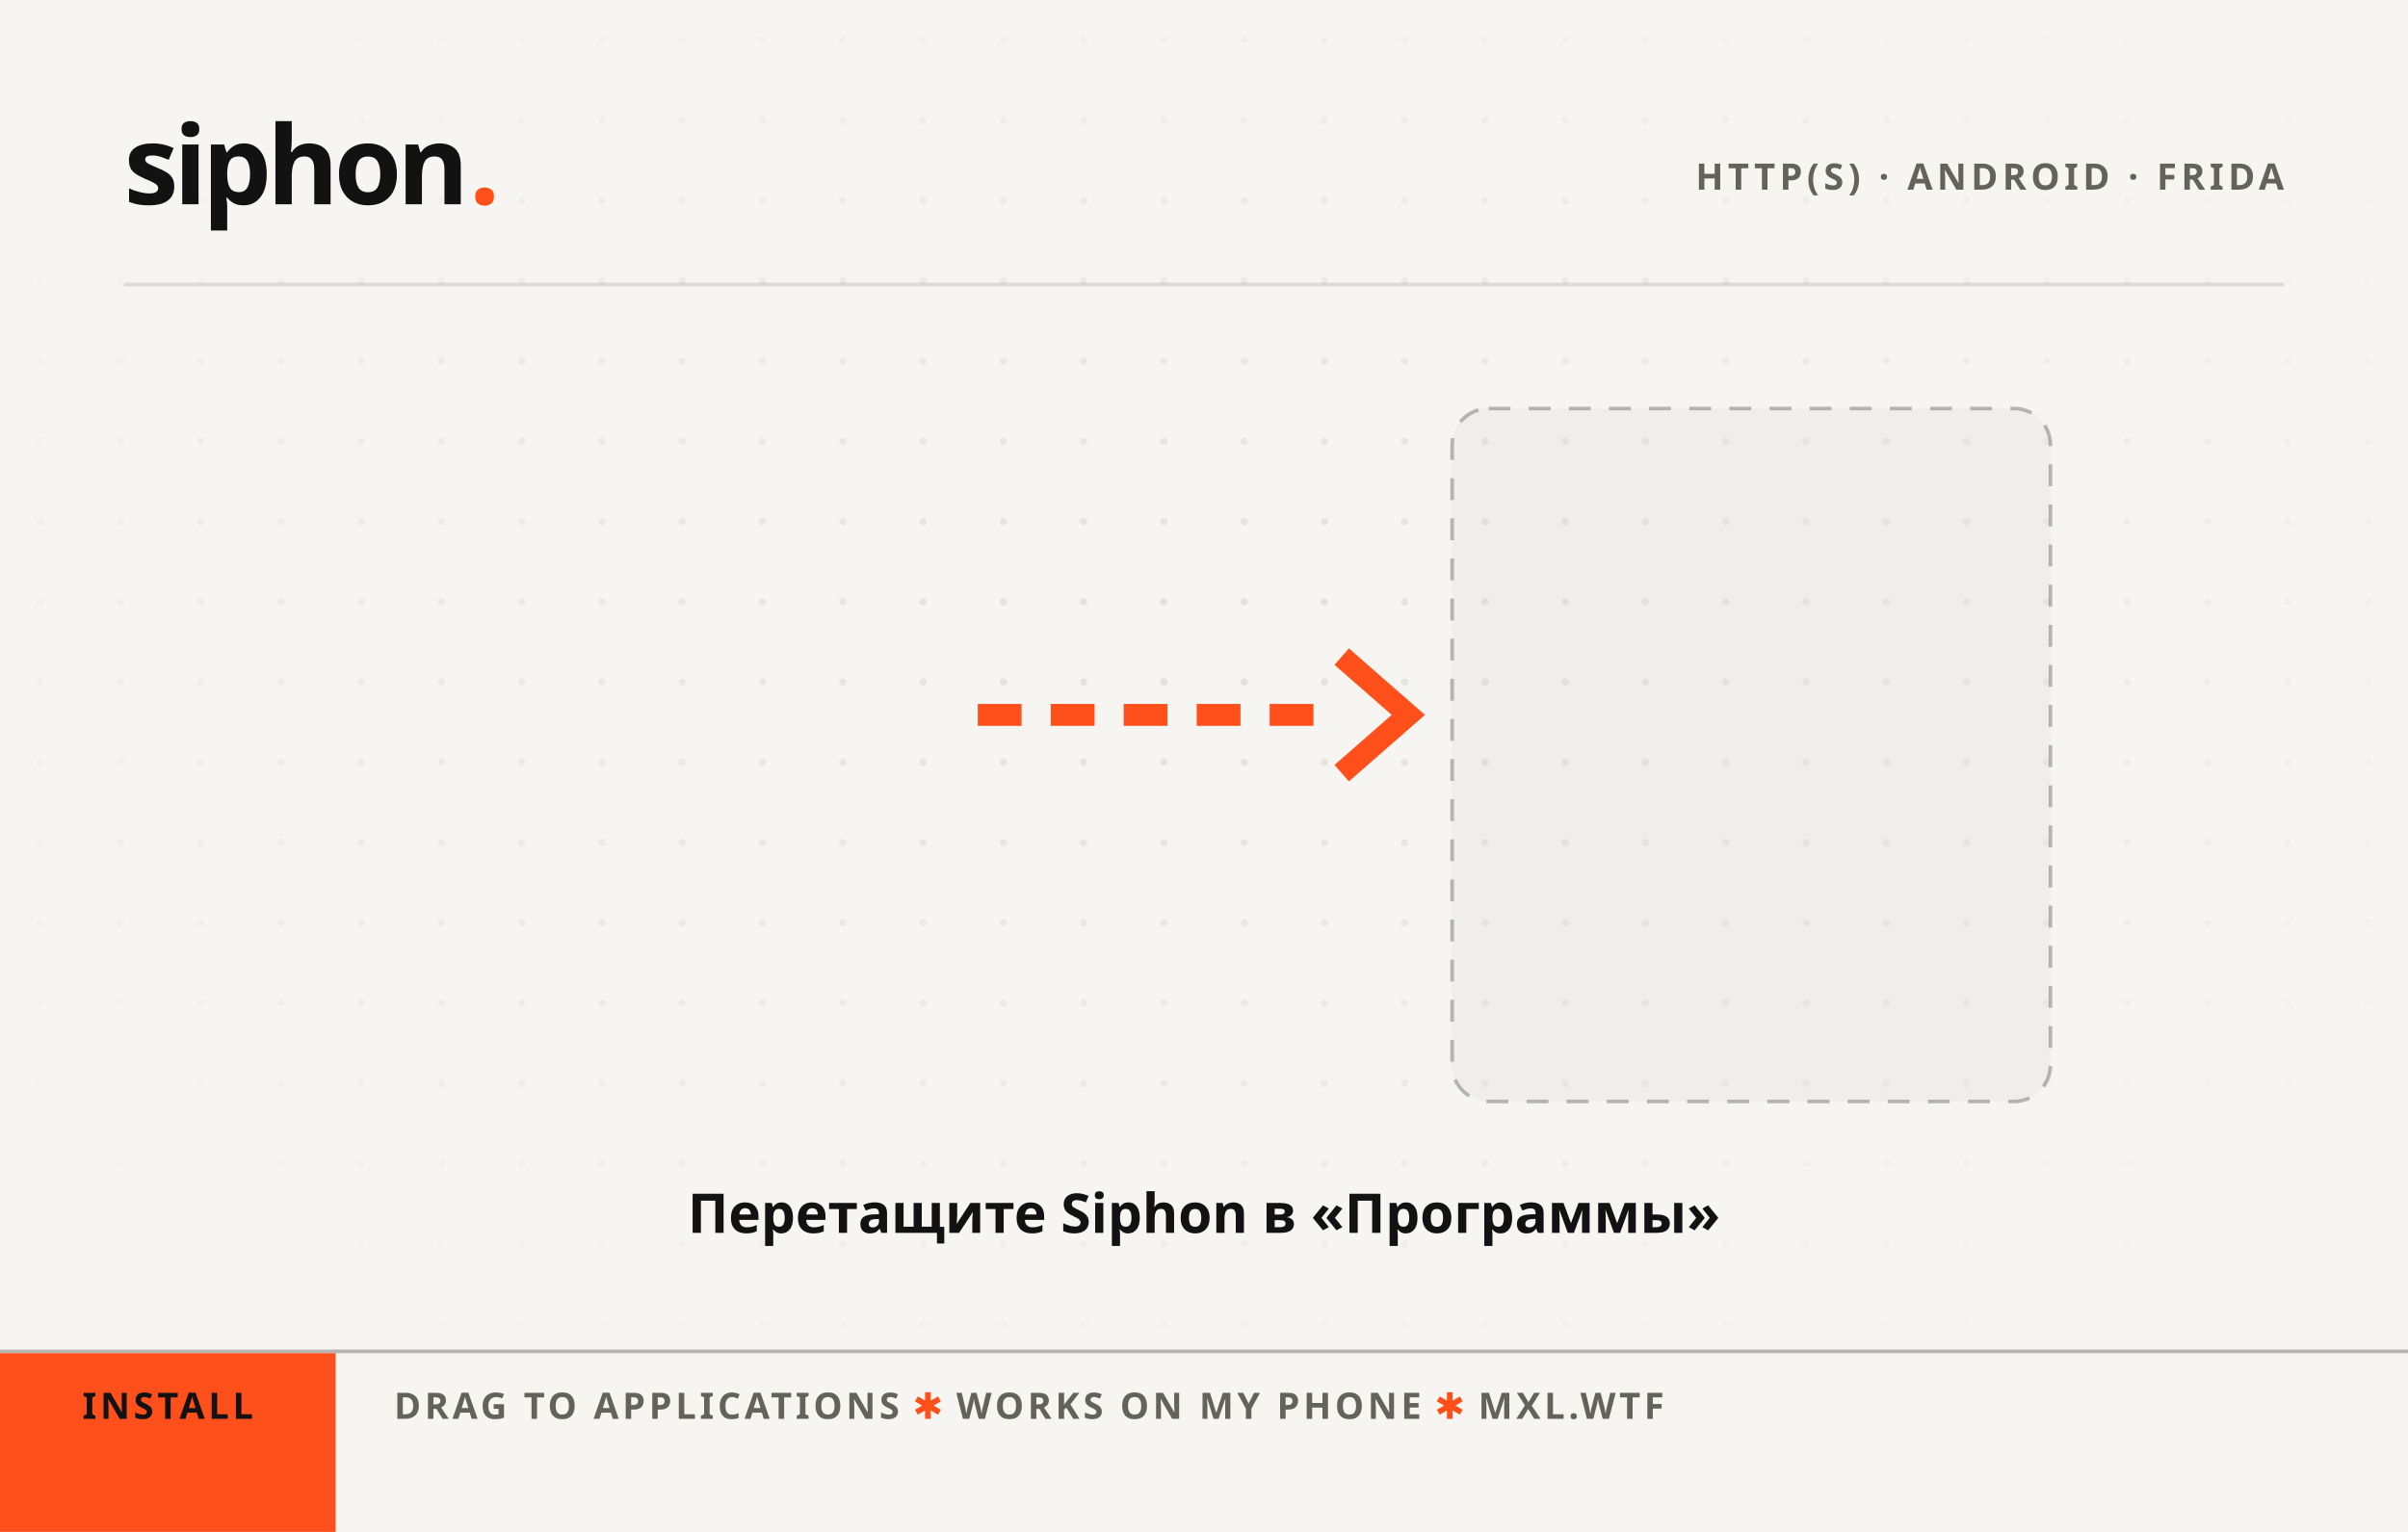
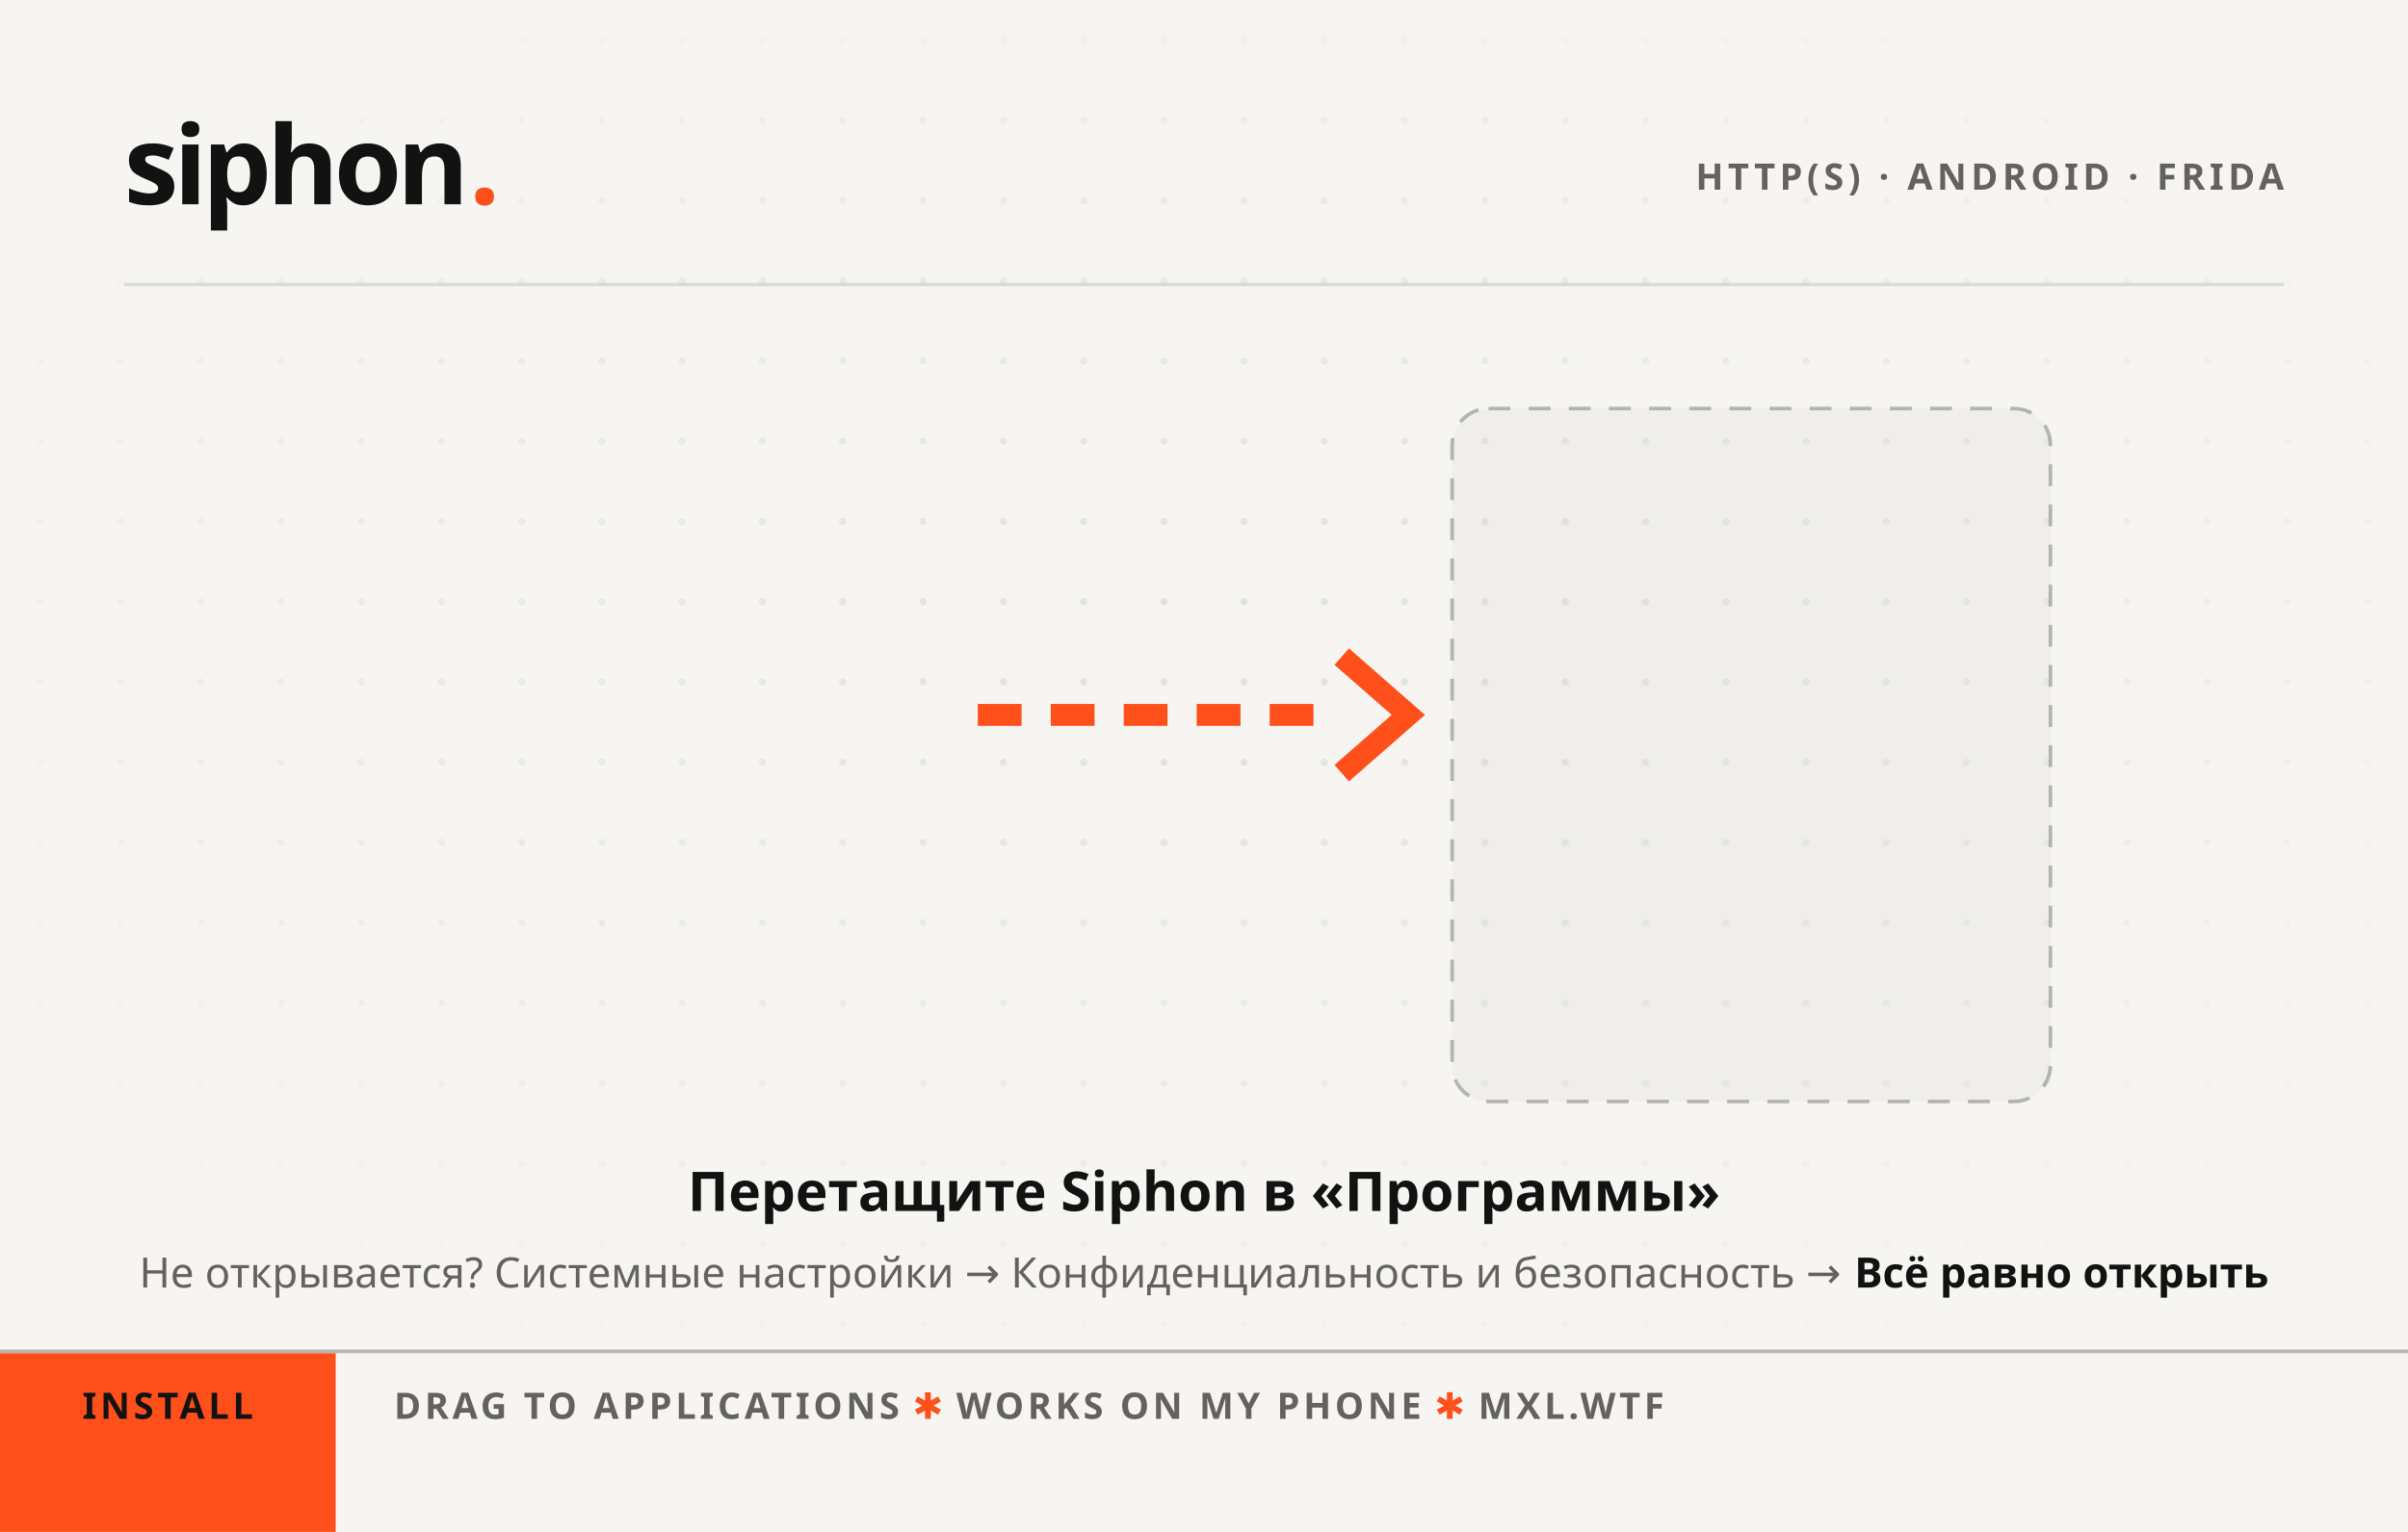
<svg xmlns="http://www.w3.org/2000/svg" width="660" height="420" viewBox="0 0 660 420">
  <defs>
    <pattern id="dots" width="22" height="22" patternUnits="userSpaceOnUse">
      <circle cx="11" cy="11" r="1" fill="#121212" fill-opacity="0.09" />
    </pattern>
    <radialGradient id="fade" cx="50%" cy="48%" r="62%">
      <stop offset="0" stop-color="#fff" stop-opacity="1" />
      <stop offset="1" stop-color="#fff" stop-opacity="0" />
    </radialGradient>
    <mask id="fadeMask">
      <rect width="660" height="370" fill="url(#fade)" />
    </mask>
  </defs>
  <rect width="660" height="420" fill="#f6f5f1" />
  <rect width="660" height="370" fill="url(#dots)" mask="url(#fadeMask)" />
  <text x="34" y="56" font-family="Roboto Flex" font-size="30" font-weight="850" font-stretch="expanded" letter-spacing="-1.3" fill="#121212">siphon<tspan fill="#ff4f1a">.</tspan>
  </text>
  <text x="626" y="52" text-anchor="end" font-family="JetBrains Mono" font-size="10" font-weight="600" letter-spacing="1.2" fill="#64625c">HTTP(S) · ANDROID · FRIDA</text>
  <line x1="34" y1="78" x2="626" y2="78" stroke="#121212" stroke-opacity="0.12" />
  <rect x="398" y="112" width="164" height="190" rx="10" fill="#121212" fill-opacity="0.03" stroke="#121212" stroke-opacity="0.28" stroke-dasharray="6 5" />
  <g stroke="#ff4f1a" stroke-width="6" fill="none">
    <path d="M268 196h96" stroke-dasharray="12 8" />
    <path d="M370 182l16 14-16 14" stroke-linecap="square" stroke-linejoin="miter" />
  </g>
-   <text x="330" y="338" text-anchor="middle" font-family="Roboto Flex" font-size="15" font-weight="650" fill="#121212">Перетащите Siphon в «Программы»</text>
+   <text x="330" y="332" text-anchor="middle" font-family="Roboto Flex" font-size="15" font-weight="650" fill="#121212">Перетащите Siphon в «Программы»</text>
+   <text x="330" y="353" text-anchor="middle" font-family="Roboto Flex" font-size="11.5" font-weight="500" fill="#64625c">Не открывается? Системные настройки → Конфиденциальность и безопасность → <tspan fill="#121212" font-weight="650">Всё равно открыть</tspan>
+   </text>
  <rect y="370" width="660" height="50" fill="#f6f5f1" />
  <line x1="0" y1="370.5" x2="660" y2="370.5" stroke="#121212" stroke-opacity="0.28" />
  <rect y="371" width="92" height="49" fill="#ff4f1a" />
  <text x="46" y="389" text-anchor="middle" font-family="JetBrains Mono" font-size="10" font-weight="700" letter-spacing="1" fill="#121212">INSTALL</text>
  <text x="108" y="389" font-family="JetBrains Mono" font-size="10" font-weight="600" letter-spacing="1" fill="#64625c">DRAG TO APPLICATIONS <tspan fill="#ff4f1a">✱</tspan> WORKS ON MY PHONE <tspan fill="#ff4f1a">✱</tspan> MXL.WTF</text>
</svg>
